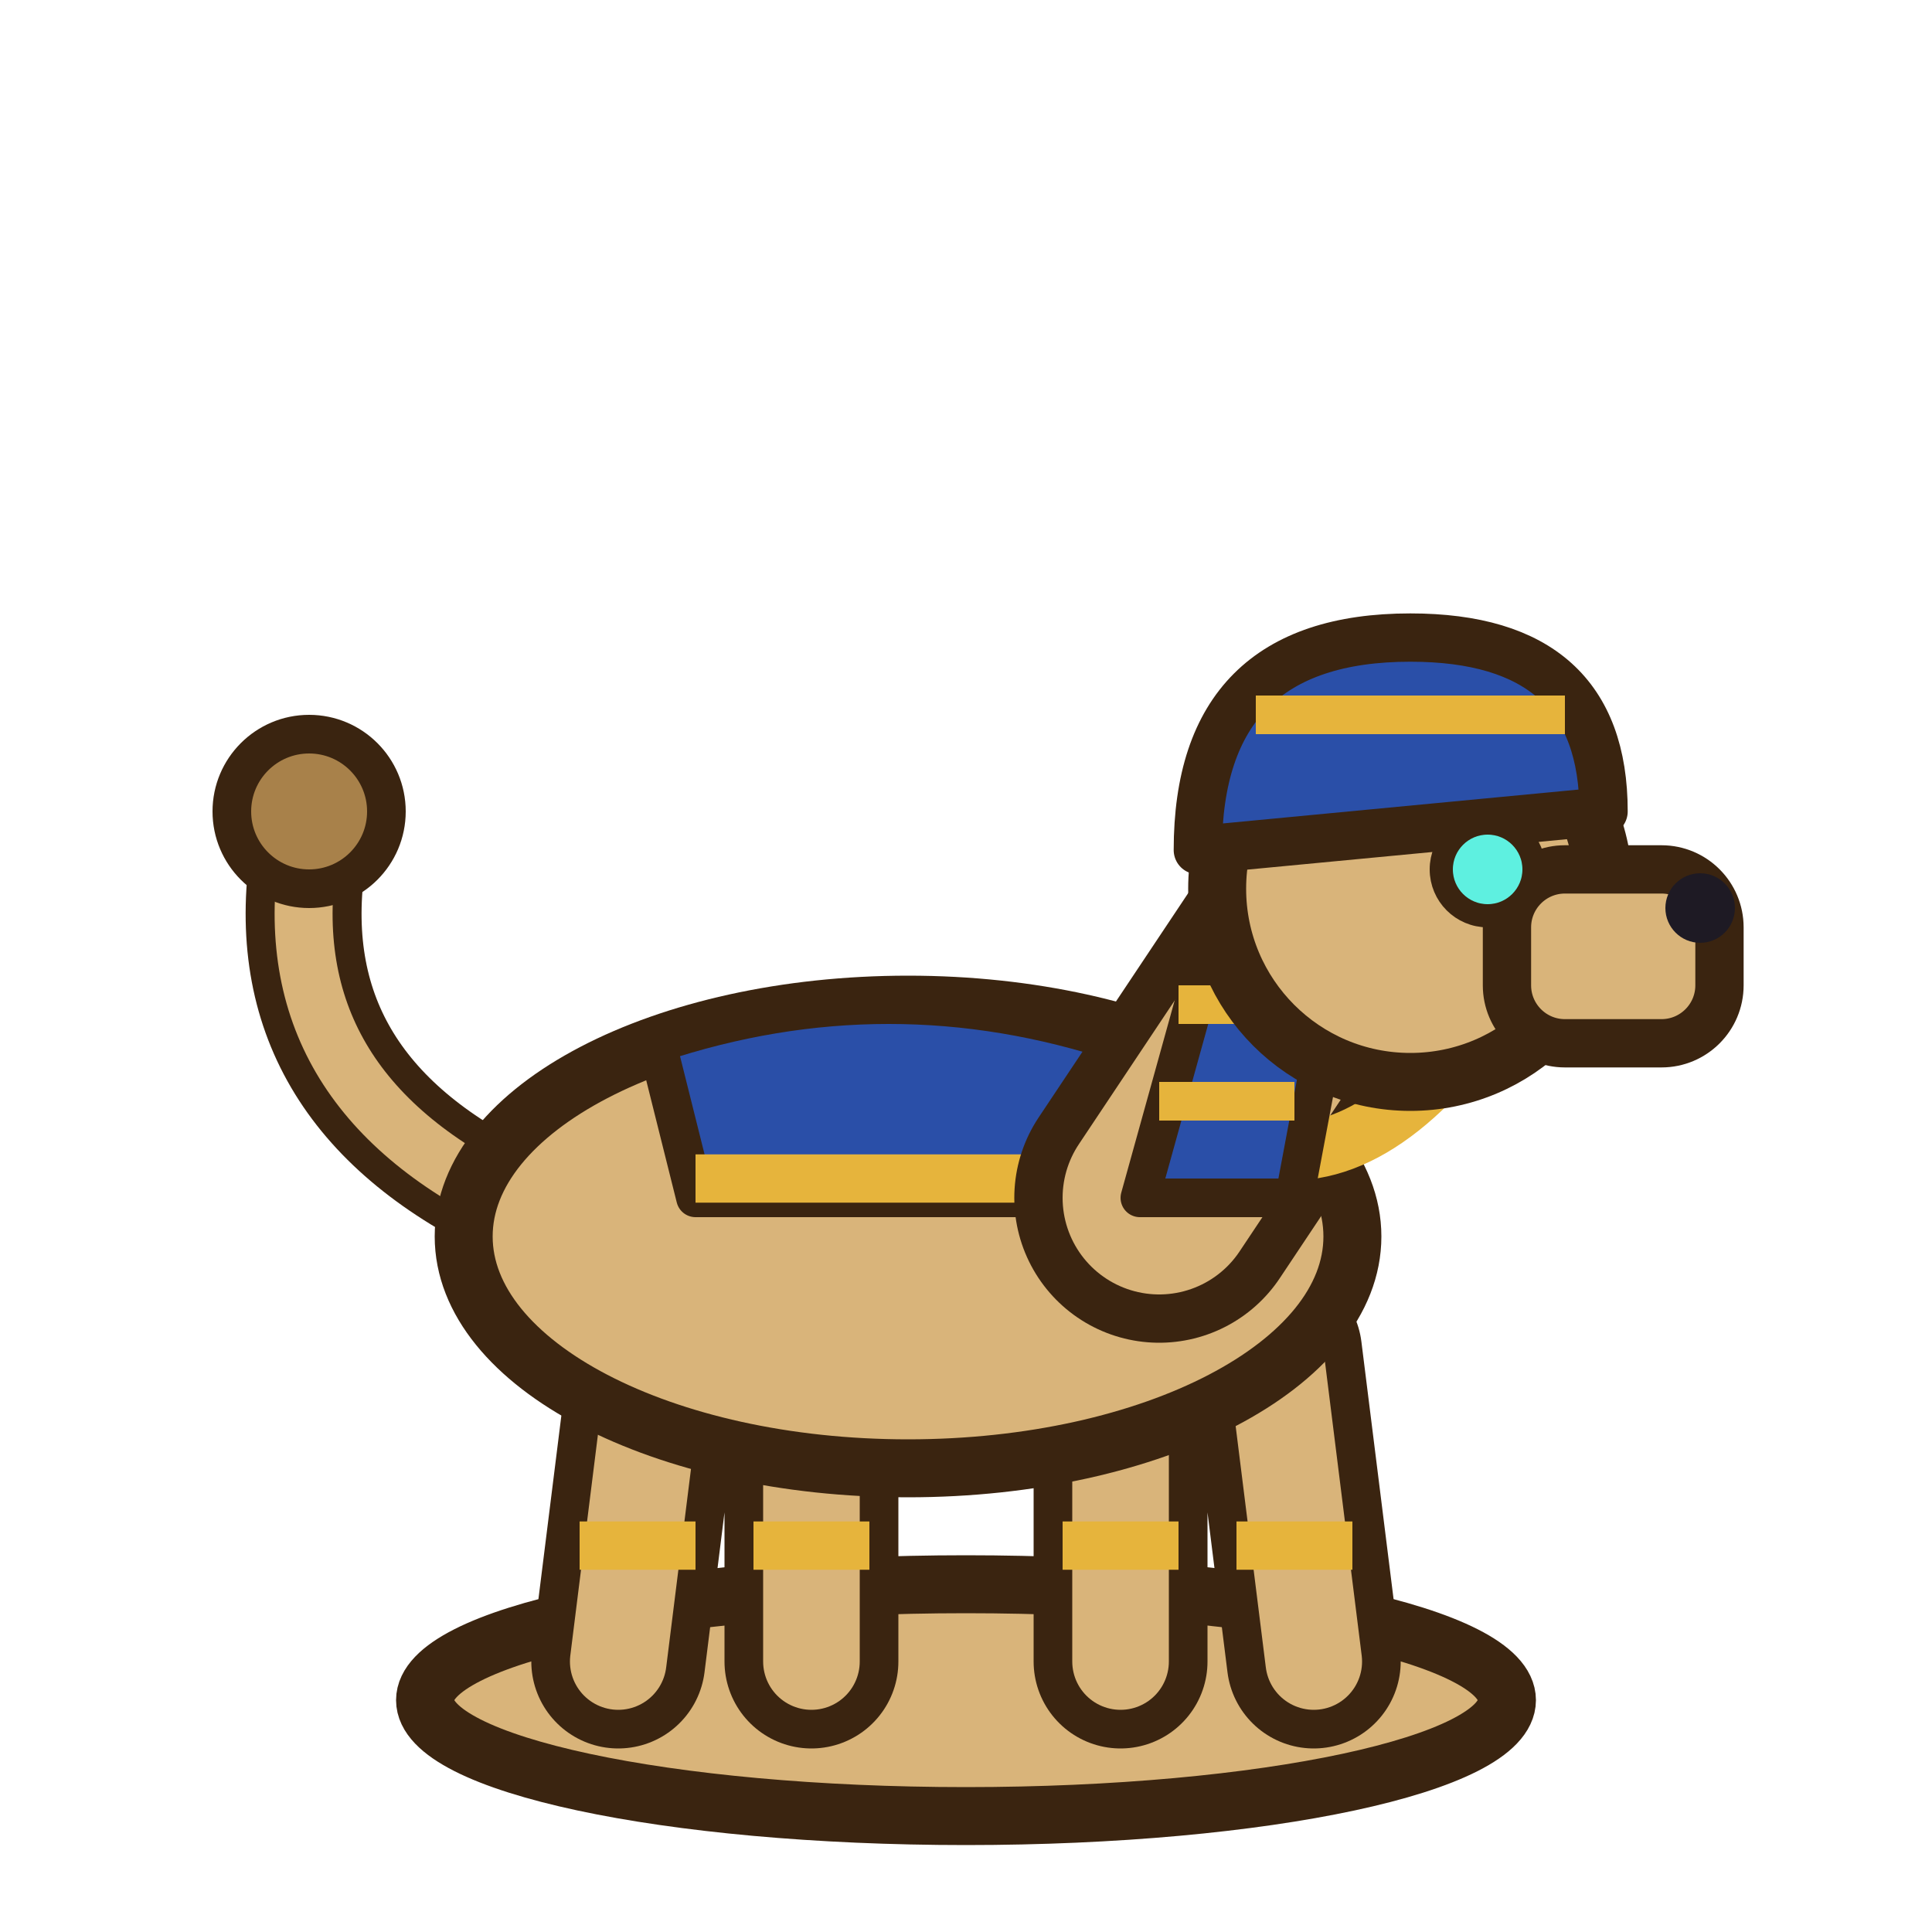
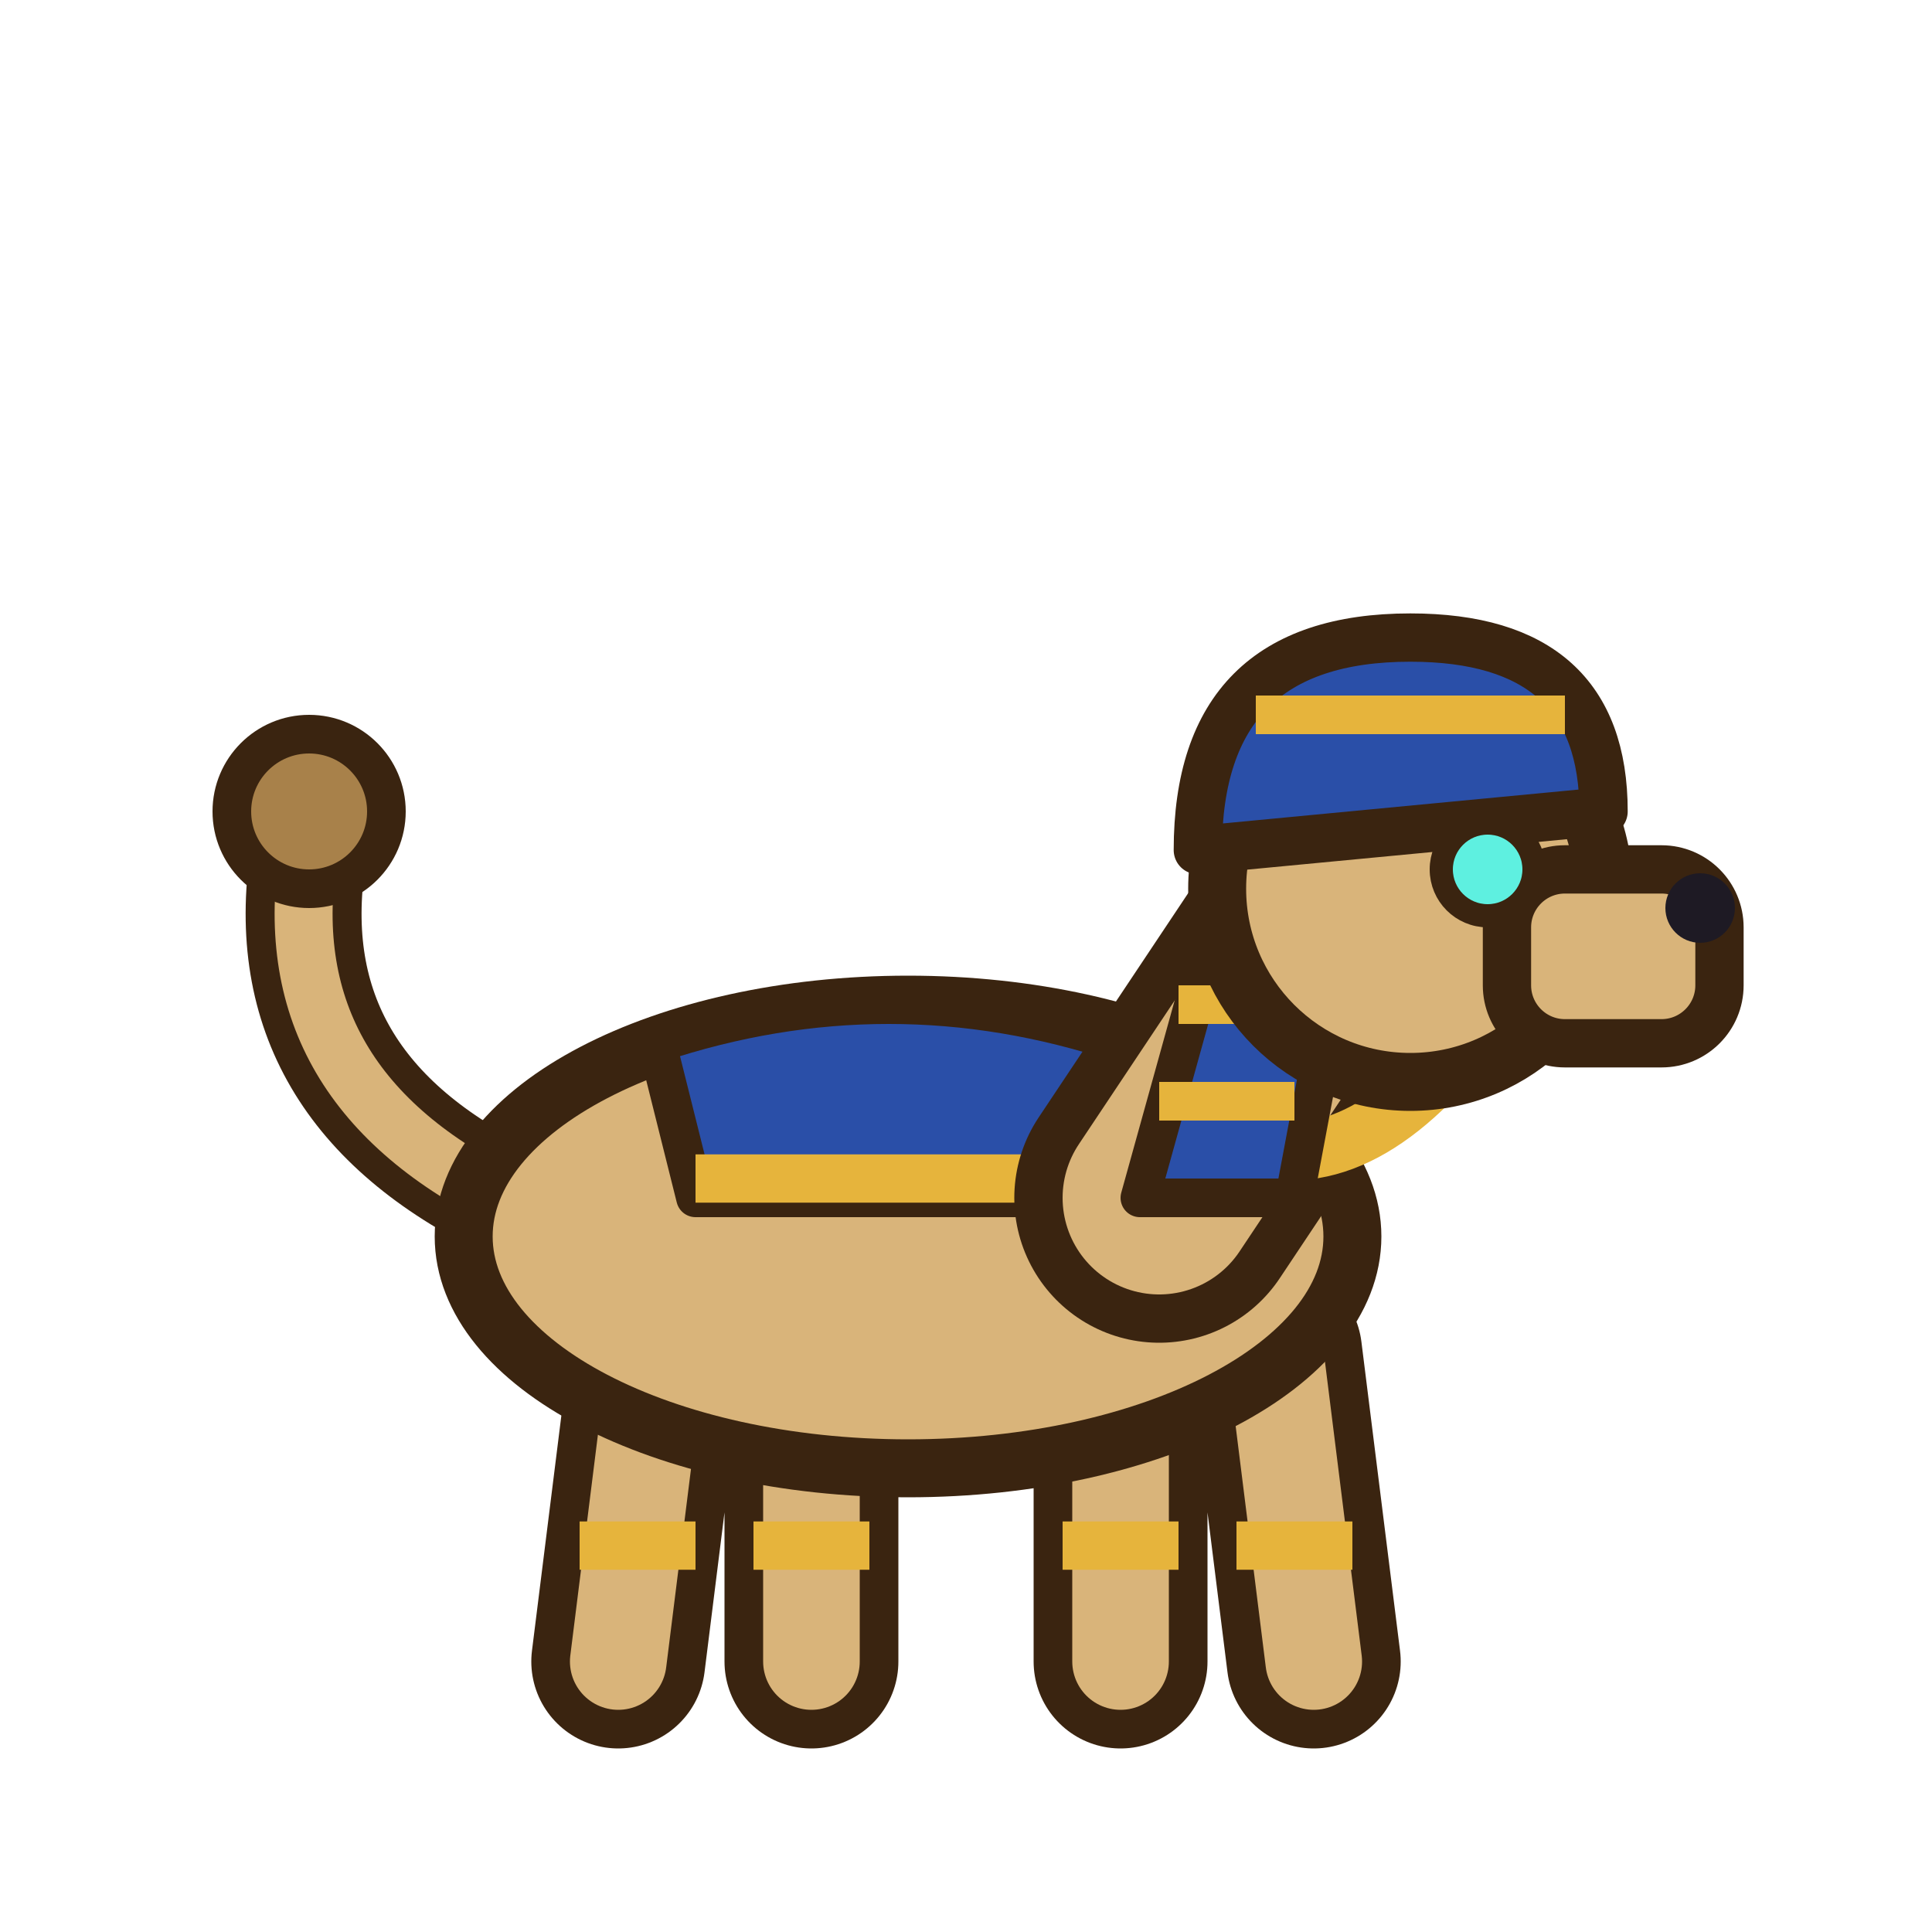
<svg xmlns="http://www.w3.org/2000/svg" viewBox="0 0 100 100">
-   <ellipse cx="50" cy="88" rx="28" ry="6" fill="#d9b47a" stroke="#3a2410" stroke-width="3" />
  <path d="M32 86 L34 70 M42 86 L42 72 M58 86 L58 72 M68 86 L66 70" stroke="#3a2410" stroke-width="9" stroke-linecap="round" />
  <path d="M32 86 L34 70 M42 86 L42 72 M58 86 L58 72 M68 86 L66 70" stroke="#d9b47a" stroke-width="5" stroke-linecap="round" />
  <path d="M30 80 h6 M39 80 h6 M55 80 h6 M64 80 h6" stroke="#e6b43c" stroke-width="2.5" />
  <path d="M26 62 Q14 56 16 44" fill="none" stroke="#3a2410" stroke-width="6" stroke-linecap="round" />
  <path d="M26 62 Q14 56 16 44" fill="none" stroke="#d9b47a" stroke-width="3" stroke-linecap="round" />
  <circle cx="16" cy="42" r="4" fill="#a8814a" stroke="#3a2410" stroke-width="2" />
  <ellipse cx="47" cy="64" rx="23" ry="12" fill="#d9b47a" stroke="#3a2410" stroke-width="3" />
  <path d="M34 54 Q46 50 58 54 L56 62 H36 Z" fill="#2a4fa8" stroke="#3a2410" stroke-width="2" stroke-linejoin="round" />
  <path d="M36 61 H56" stroke="#e6b43c" stroke-width="2.5" />
  <path d="M60 62 L68 50" stroke="#3a2410" stroke-width="15" stroke-linecap="round" />
  <path d="M60 62 L68 50" stroke="#d9b47a" stroke-width="10" stroke-linecap="round" />
  <path d="M62 58 Q68 62 74 56" fill="none" stroke="#e6b43c" stroke-width="3" stroke-linecap="round" />
  <path d="M64 44 L59 62 H67 L70 46 Z" fill="#2a4fa8" stroke="#3a2410" stroke-width="2" stroke-linejoin="round" />
  <path d="M61 52 h7 M60 57 h7" stroke="#e6b43c" stroke-width="2" />
  <circle cx="73" cy="46" r="10" fill="#d9b47a" stroke="#3a2410" stroke-width="3" />
  <rect x="78" y="45" width="11" height="9" rx="3" fill="#d9b47a" stroke="#3a2410" stroke-width="2.5" />
  <circle cx="88" cy="47" r="1.8" fill="#1e1a24" />
  <path d="M62 44 Q62 33 73 33 Q83 33 83 42 Z" fill="#2a4fa8" stroke="#3a2410" stroke-width="2.5" stroke-linejoin="round" />
  <path d="M65 37 H81" stroke="#e6b43c" stroke-width="2" />
  <circle cx="77" cy="45" r="2.4" fill="#5ef0e0" stroke="#3a2410" stroke-width="1.2" />
</svg>
